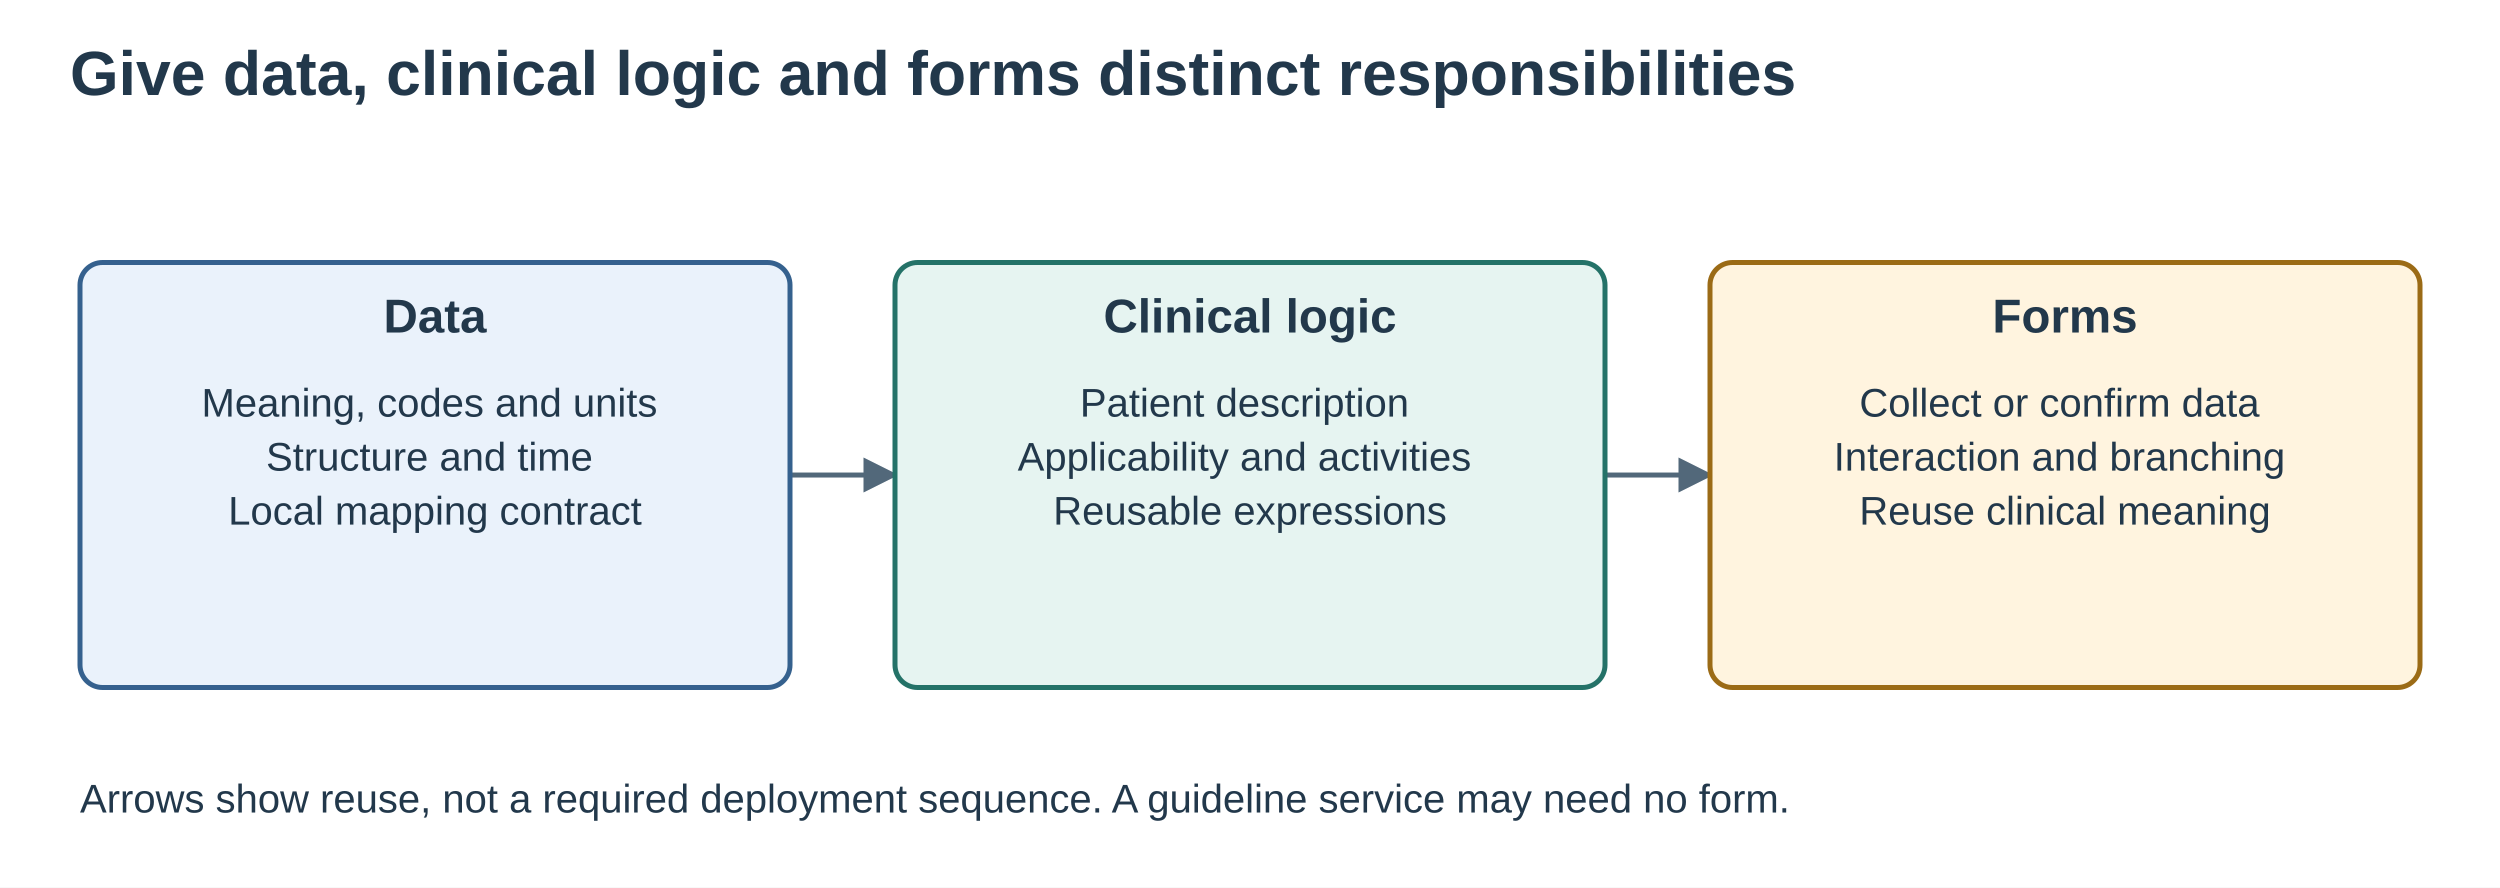
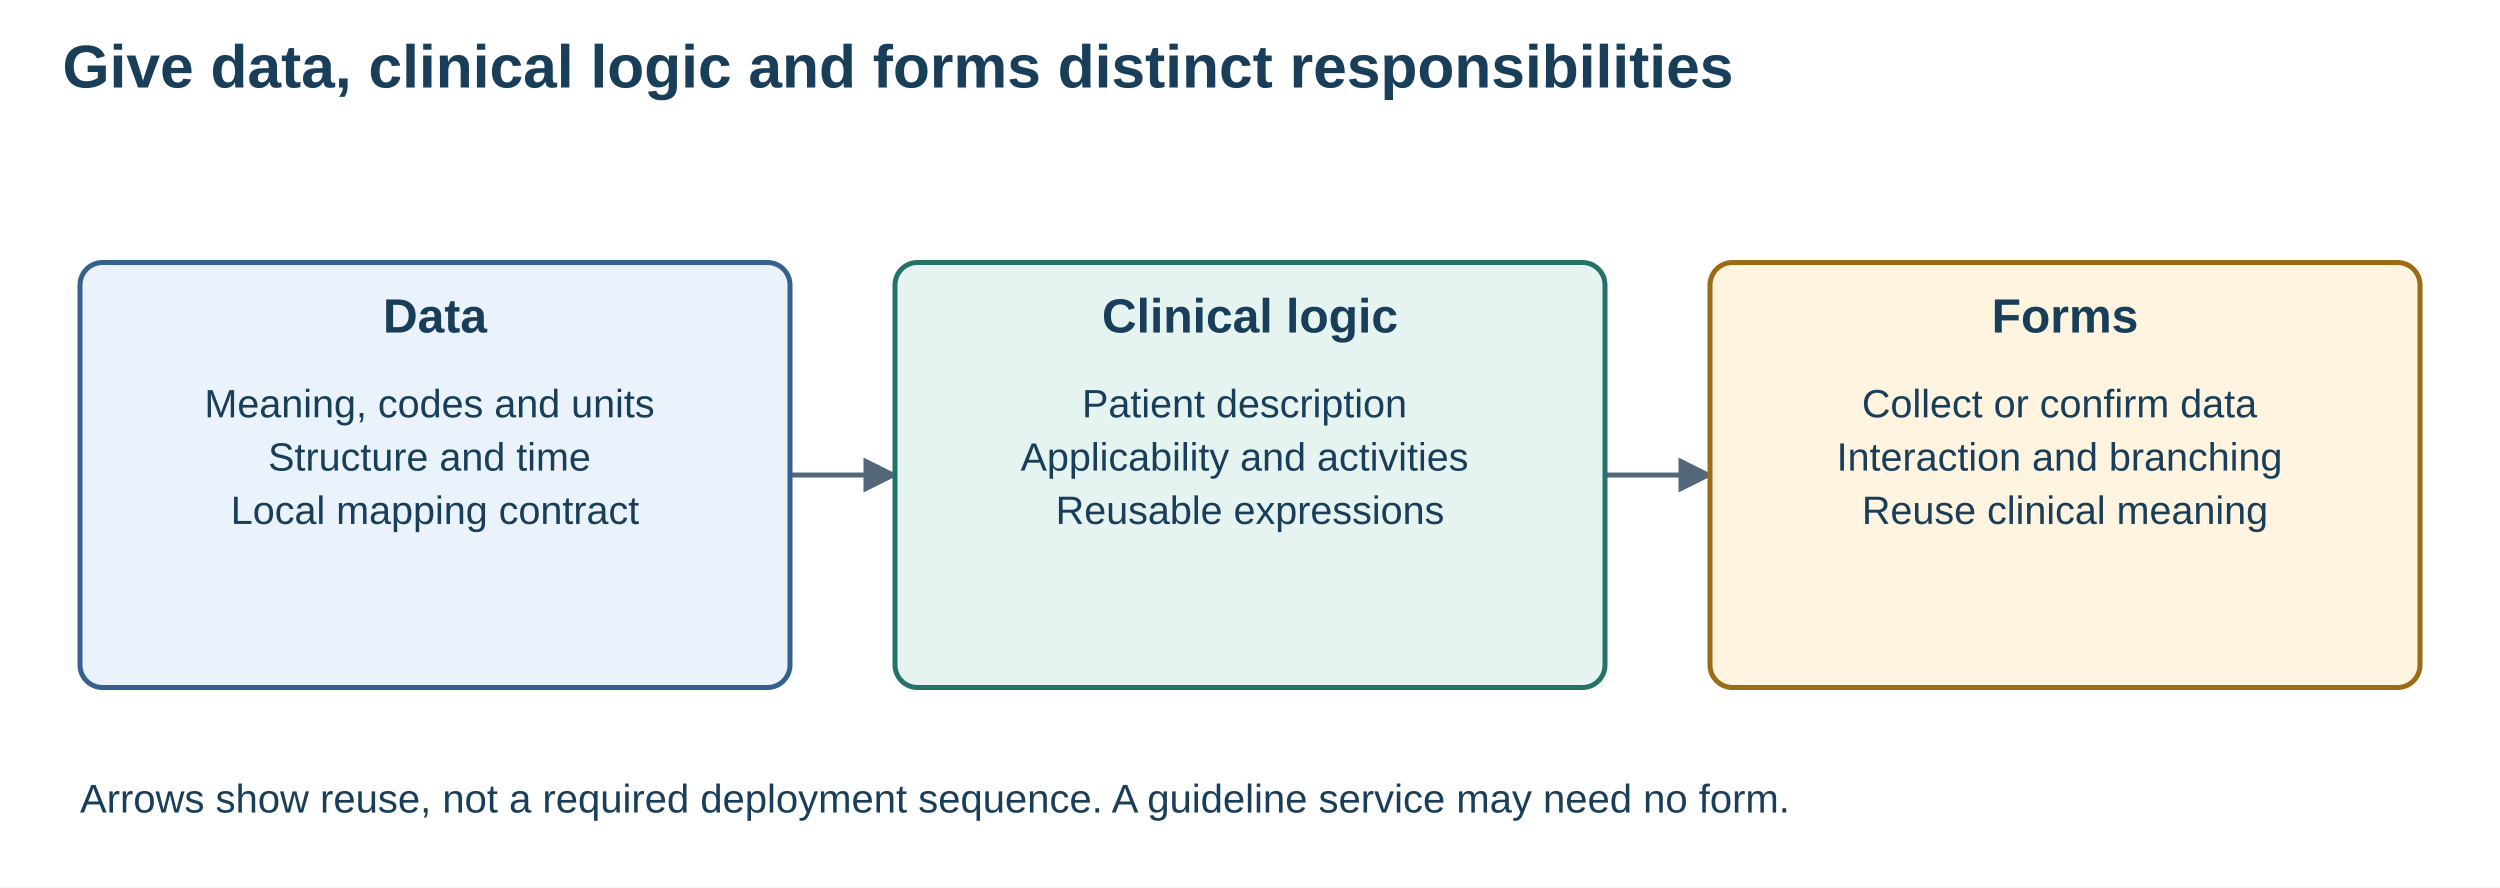
<svg xmlns="http://www.w3.org/2000/svg" width="1000" height="355" viewBox="0 0 1000 355" role="img" aria-labelledby="title description">
  <defs>
    <marker id="arrow" viewBox="0 0 10 10" refX="9" refY="5" markerWidth="7" markerHeight="7" orient="auto-start-reverse">
      <path d="M 0 0 L 10 5 L 0 10 z" fill="#52687a" />
    </marker>
  </defs>
  <rect width="100%" height="100%" fill="#fff" />
  <g font-family="Arial, Helvetica, sans-serif">
-     <text x="28" y="38" font-size="25" font-weight="700" text-anchor="start" fill="#22384b">
-       <tspan x="28" dy="0">Give data, clinical logic and forms distinct responsibilities</tspan>
+     <text x="25.0" y="35.0" font-size="24.2" font-weight="700" text-anchor="start" fill="#183e59">
+       <tspan x="25.0" dy="0">Give data, clinical logic and forms distinct responsibilities</tspan>
    </text>
    <polyline points="316,190.0 358,190.0" fill="none" stroke="#52687a" stroke-width="2" stroke-linejoin="round" marker-end="url(#arrow)" />
    <polyline points="642,190.0 684,190.0" fill="none" stroke="#52687a" stroke-width="2" stroke-linejoin="round" marker-end="url(#arrow)" />
    <rect x="32" y="105" width="284" height="170" rx="9" fill="#eaf2fb" stroke="#35618e" stroke-width="2" />
-     <text x="174.0" y="133" font-size="19" font-weight="700" text-anchor="middle" fill="#22384b">
+     <text x="174.0" y="133" font-size="19.2" font-weight="700" text-anchor="middle" fill="#183e59">
      <tspan x="174.0" dy="0">Data</tspan>
    </text>
-     <text x="174.0" y="166.65" font-size="16" font-weight="400" text-anchor="middle" fill="#22384b">
+     <text x="174.0" y="166.92" font-size="15.8" font-weight="400" text-anchor="middle" fill="#183e59">
      <tspan x="174.0" dy="0">Meaning, codes and units</tspan>
-       <tspan x="174.0" dy="21.6">Structure and time</tspan>
-       <tspan x="174.0" dy="21.6">Local mapping contract</tspan>
+       <tspan x="174.0" dy="21.33">Structure and time</tspan>
+       <tspan x="174.0" dy="21.33">Local mapping contract</tspan>
    </text>
    <rect x="358" y="105" width="284" height="170" rx="9" fill="#e6f4f1" stroke="#247268" stroke-width="2" />
-     <text x="500.0" y="133" font-size="19" font-weight="700" text-anchor="middle" fill="#22384b">
+     <text x="500.0" y="133" font-size="19.2" font-weight="700" text-anchor="middle" fill="#183e59">
      <tspan x="500.0" dy="0">Clinical logic</tspan>
    </text>
-     <text x="500.0" y="166.65" font-size="16" font-weight="400" text-anchor="middle" fill="#22384b">
+     <text x="500.0" y="166.92" font-size="15.8" font-weight="400" text-anchor="middle" fill="#183e59">
      <tspan x="500.0" dy="0">Patient description</tspan>
-       <tspan x="500.0" dy="21.6">Applicability and activities</tspan>
-       <tspan x="500.0" dy="21.6">Reusable expressions</tspan>
+       <tspan x="500.0" dy="21.33">Applicability and activities</tspan>
+       <tspan x="500.0" dy="21.33">Reusable expressions</tspan>
    </text>
    <rect x="684" y="105" width="284" height="170" rx="9" fill="#fff4df" stroke="#9b6b16" stroke-width="2" />
-     <text x="826.0" y="133" font-size="19" font-weight="700" text-anchor="middle" fill="#22384b">
+     <text x="826.0" y="133" font-size="19.2" font-weight="700" text-anchor="middle" fill="#183e59">
      <tspan x="826.0" dy="0">Forms</tspan>
    </text>
-     <text x="826.0" y="166.65" font-size="16" font-weight="400" text-anchor="middle" fill="#22384b">
+     <text x="826.0" y="166.92" font-size="15.8" font-weight="400" text-anchor="middle" fill="#183e59">
      <tspan x="826.0" dy="0">Collect or confirm data</tspan>
-       <tspan x="826.0" dy="21.6">Interaction and branching</tspan>
-       <tspan x="826.0" dy="21.6">Reuse clinical meaning</tspan>
+       <tspan x="826.0" dy="21.33">Interaction and branching</tspan>
+       <tspan x="826.0" dy="21.33">Reuse clinical meaning</tspan>
    </text>
-     <text x="32" y="325" font-size="16" font-weight="400" text-anchor="start" fill="#22384b">
+     <text x="32" y="325" font-size="16" font-weight="400" text-anchor="start" fill="#183e59">
      <tspan x="32" dy="0">Arrows show reuse, not a required deployment sequence. A guideline service may need no form.</tspan>
    </text>
  </g>
</svg>
